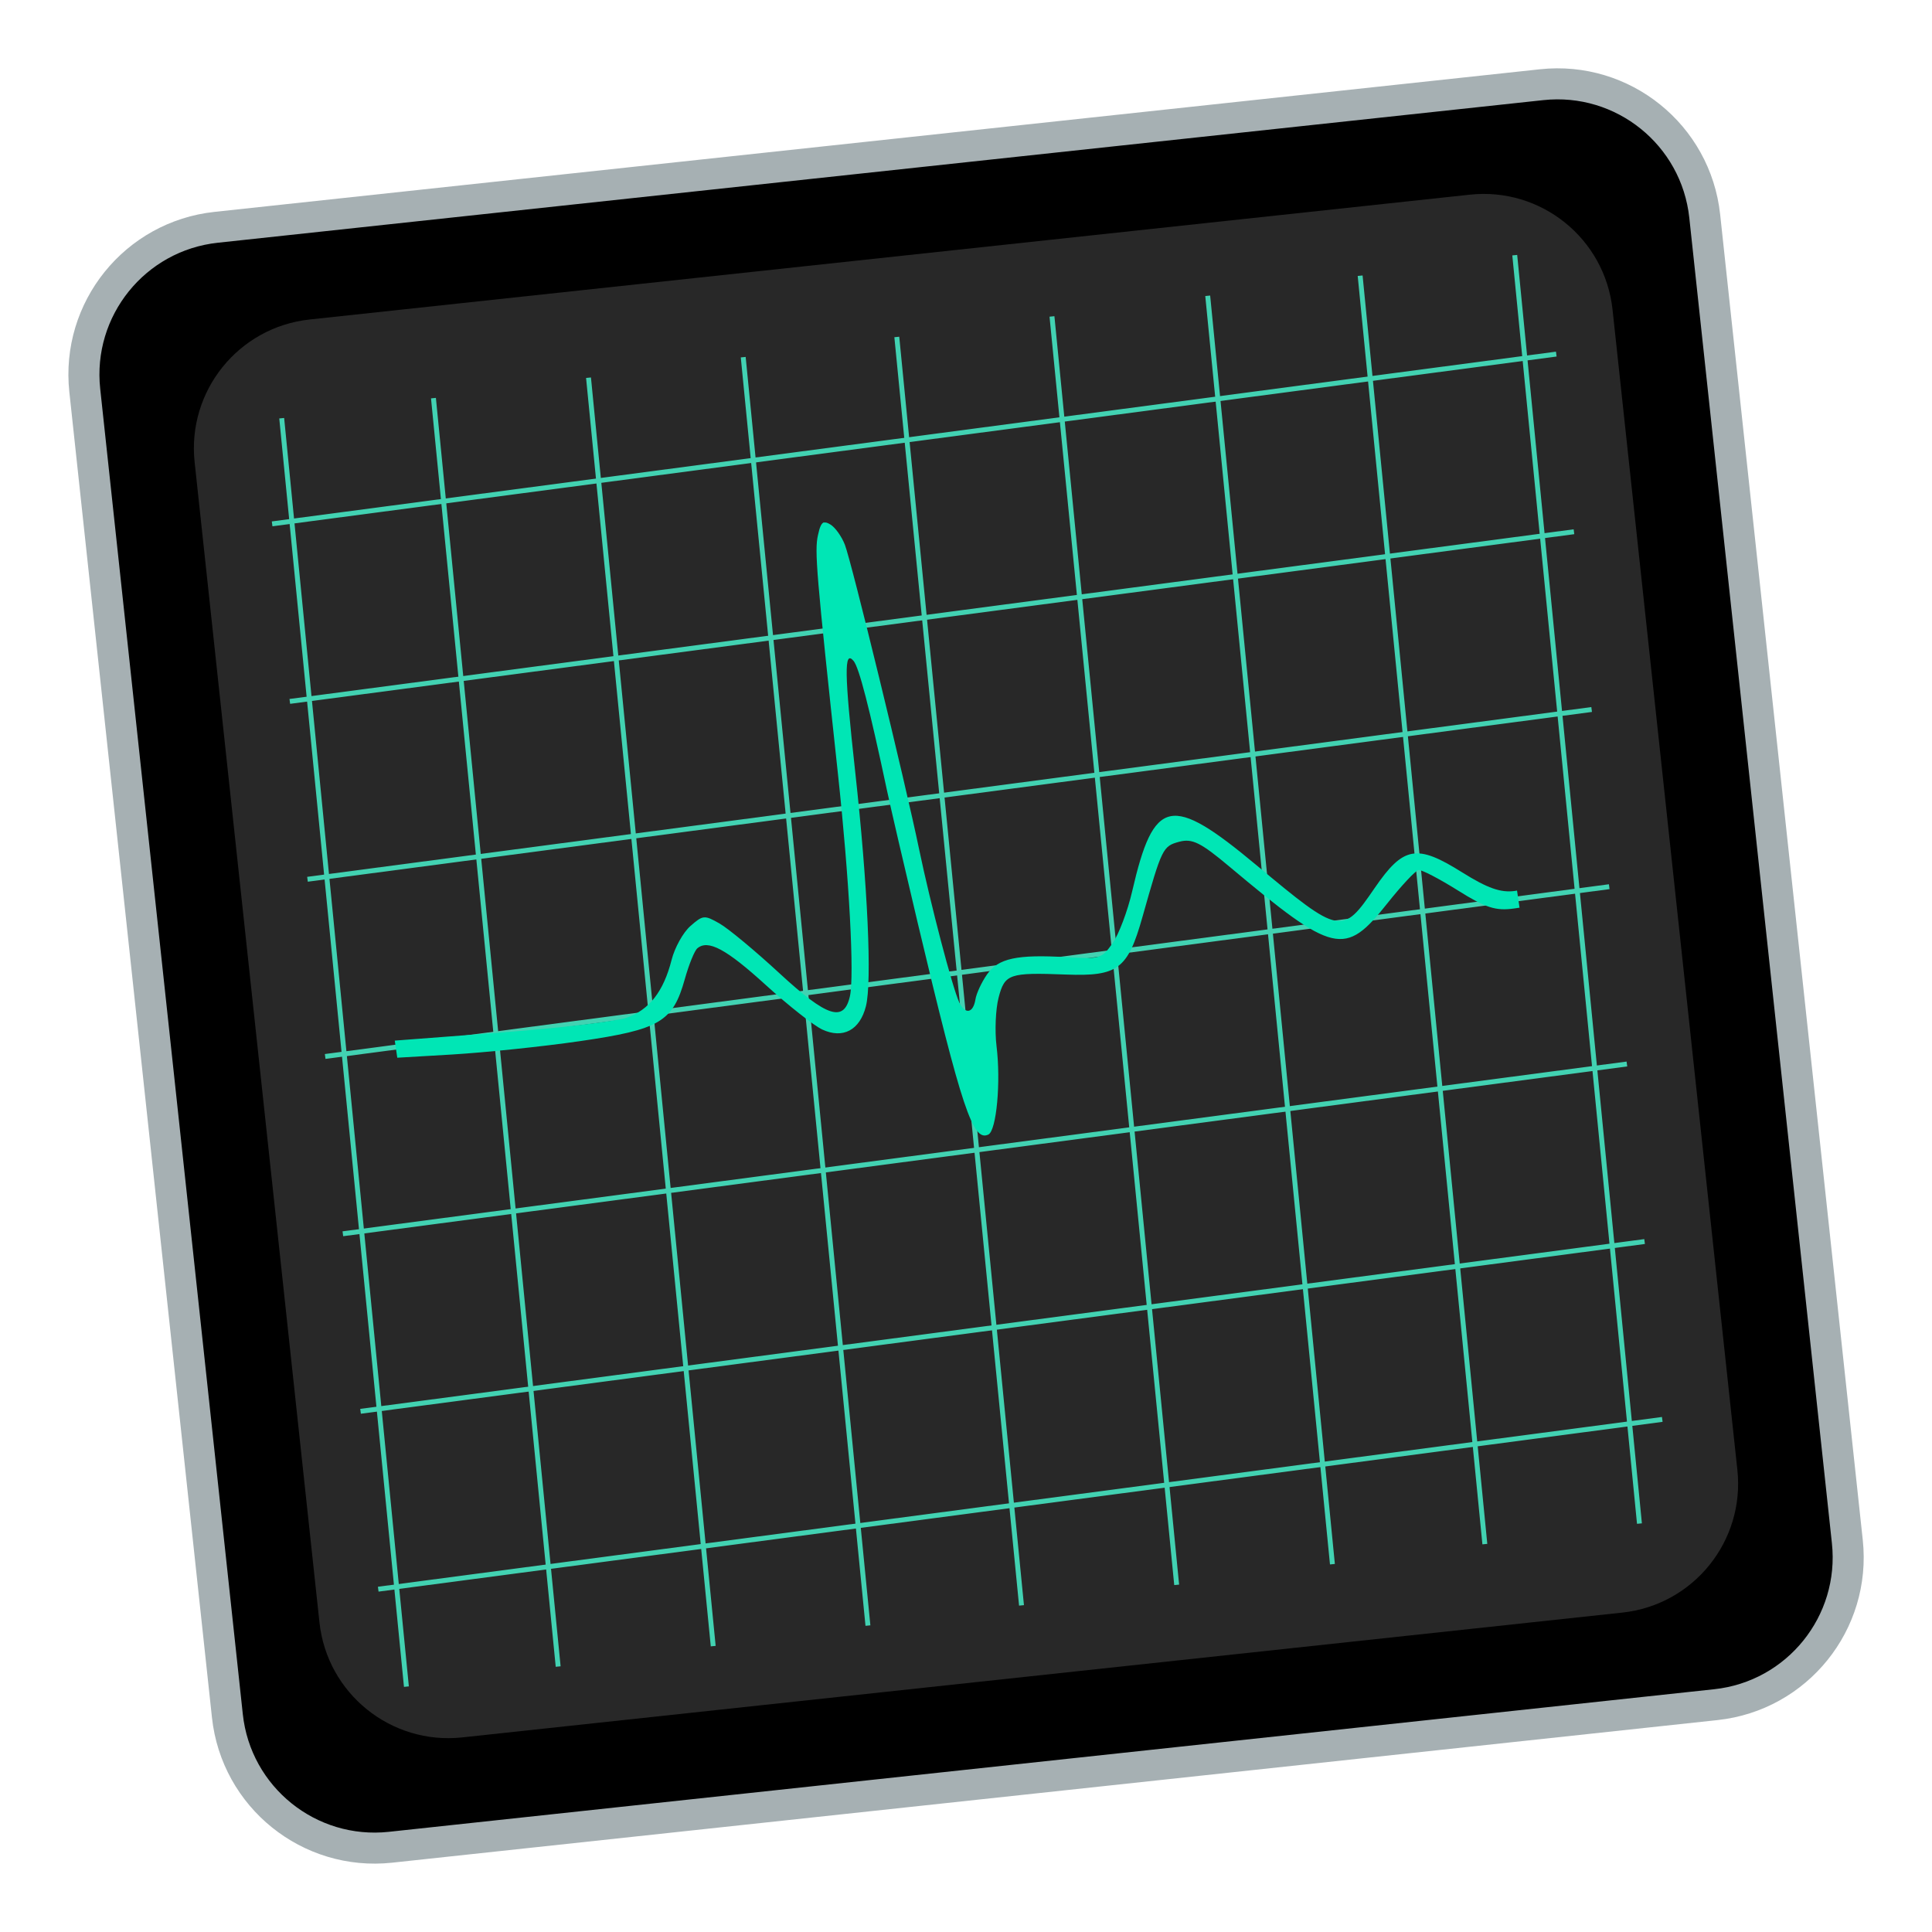
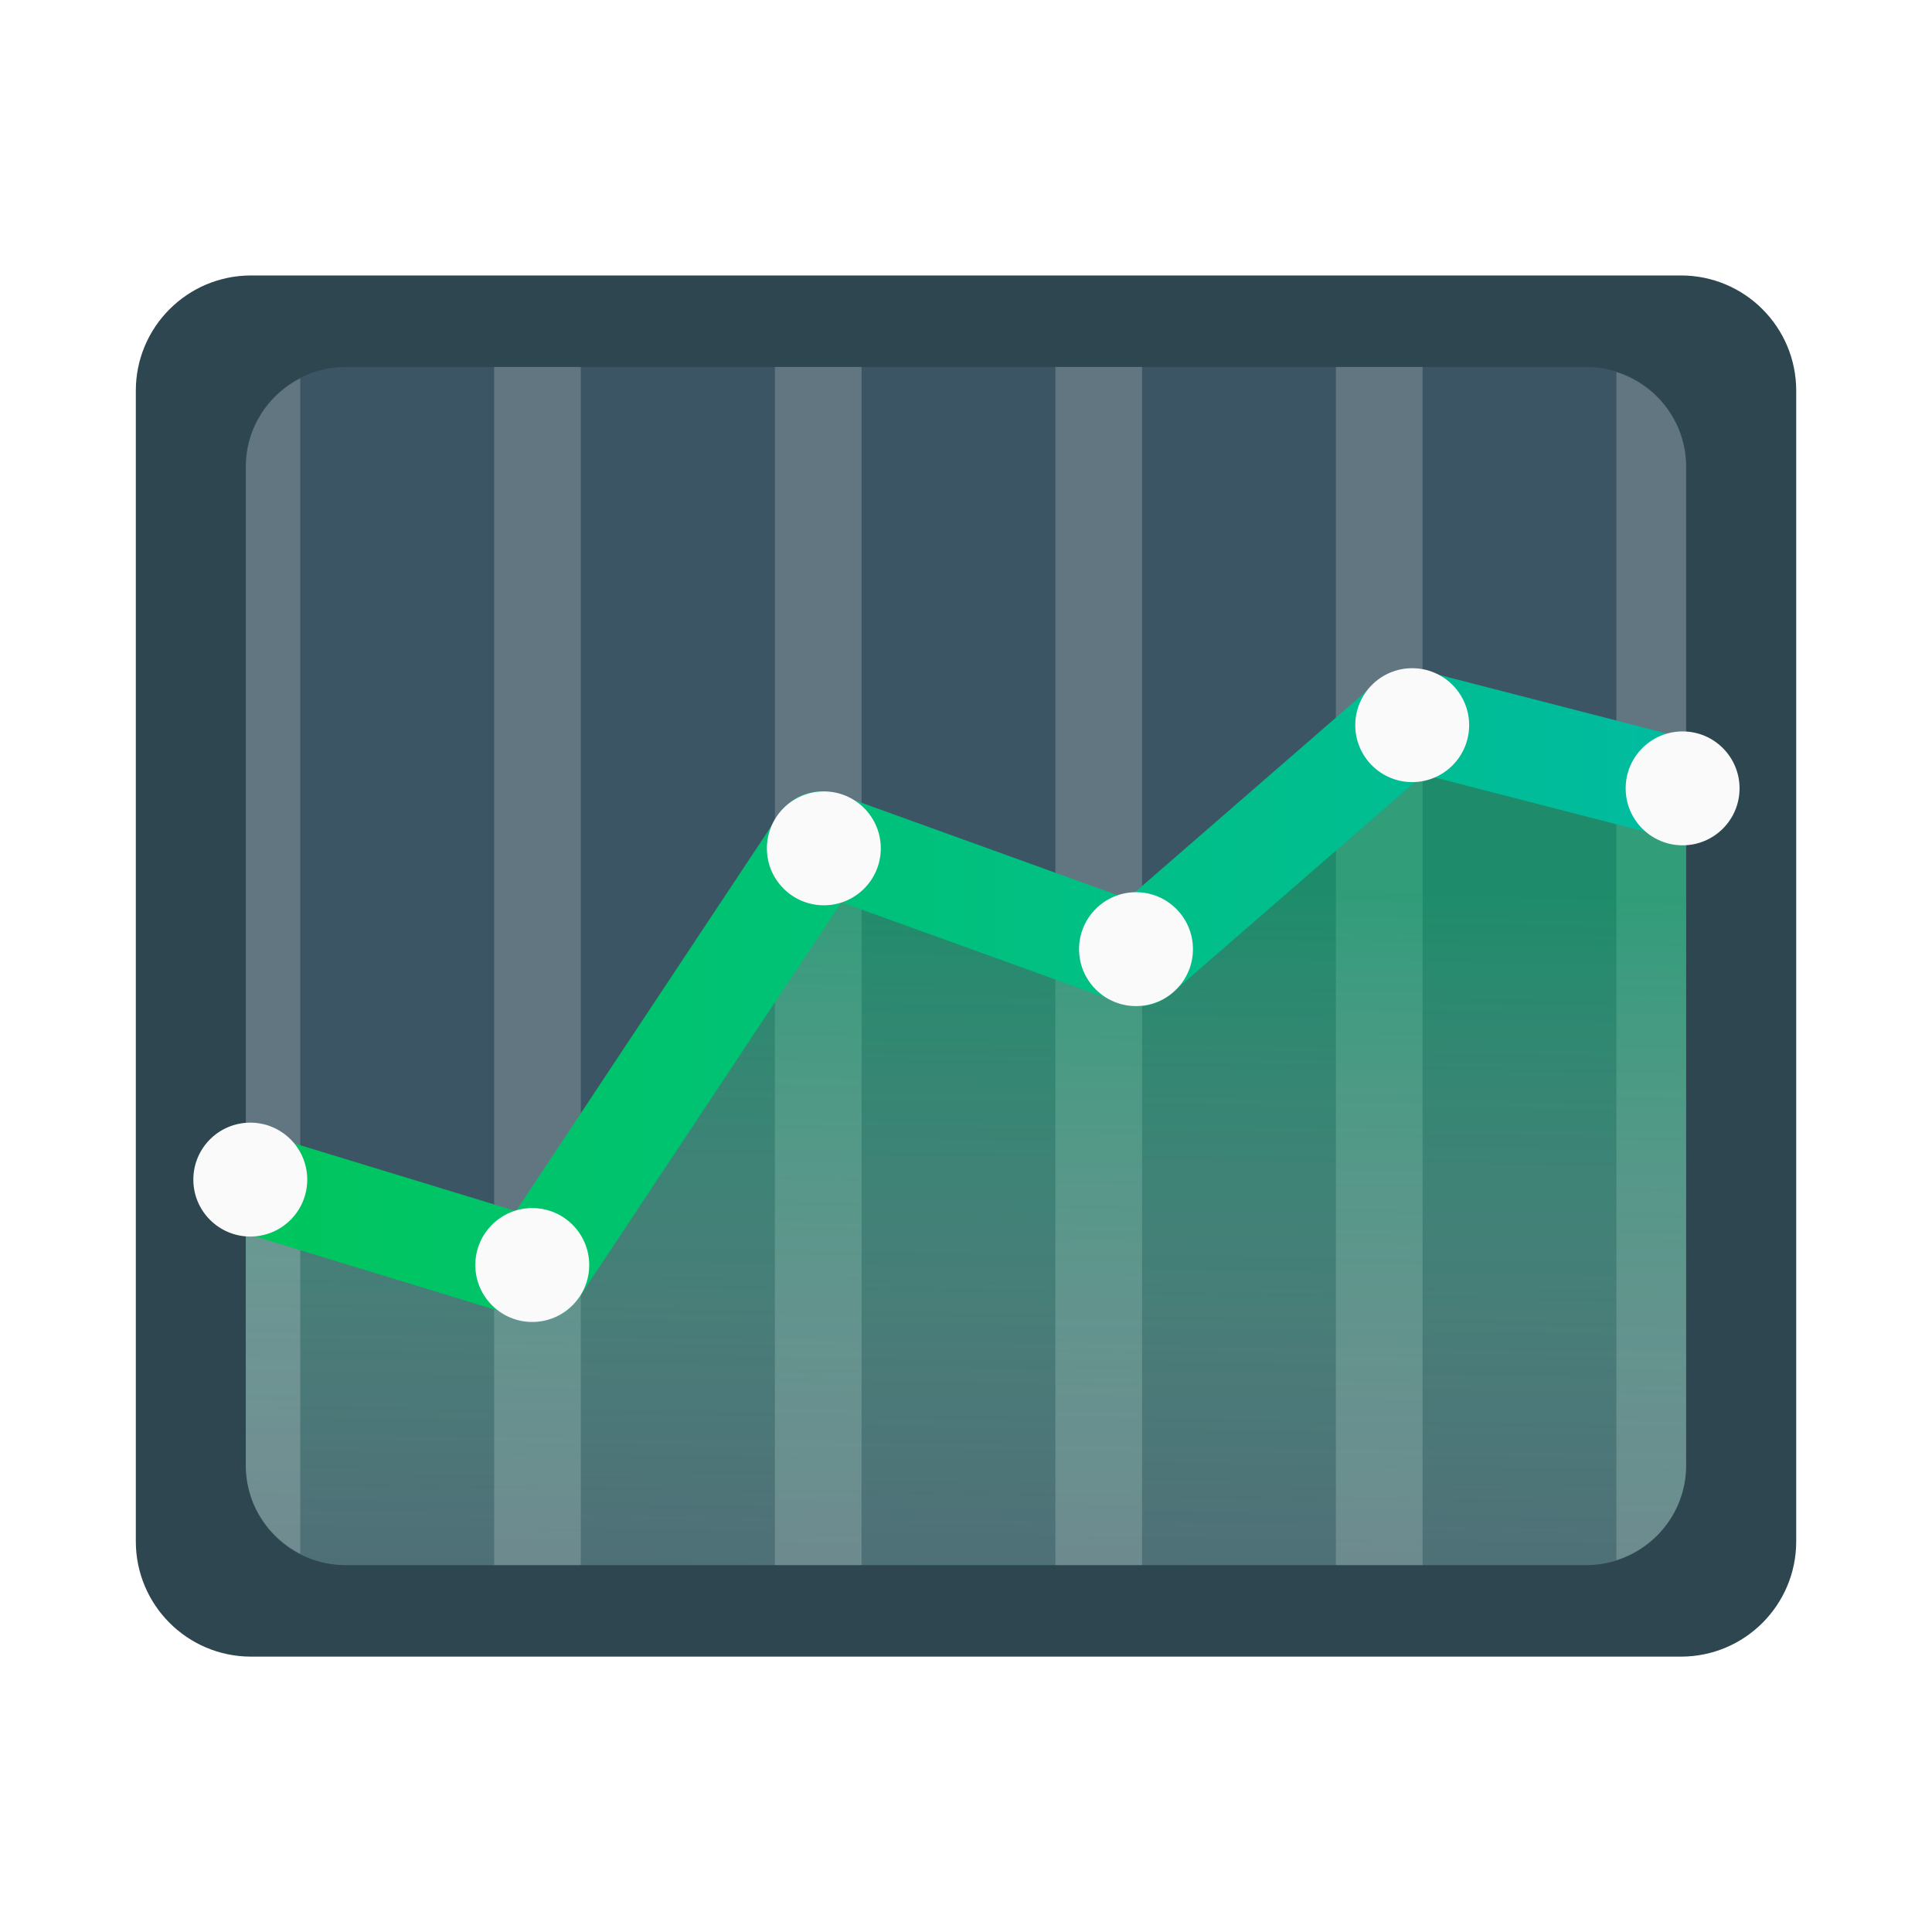
- <svg xmlns="http://www.w3.org/2000/svg" xmlns:ns1="http://www.openswatchbook.org/uri/2009/osb" xmlns:xlink="http://www.w3.org/1999/xlink" id="svg880" version="1.1" viewBox="0 0 16.933 16.933" height="64" width="64">
+ <svg xmlns="http://www.w3.org/2000/svg" xmlns:ns1="http://www.openswatchbook.org/uri/2009/osb" xmlns:xlink="http://www.w3.org/1999/xlink" width="64" height="64" viewBox="0 0 16.933 16.933" version="1.1" id="svg880">
  <defs id="defs874">
-     <linearGradient id="linearGradient6987" ns1:paint="solid">
-       <stop style="stop-color:#77d2fb;stop-opacity:1;" offset="0" id="stop6985" />
+     <linearGradient ns1:paint="solid" id="linearGradient6987">
+       <stop id="stop6985" offset="0" style="stop-color:#77d2fb;stop-opacity:1;" />
    </linearGradient>
-     <linearGradient id="i" x1="400.4" x2="400.4" y1="545.62" y2="517.62" gradientTransform="matrix(0.41967,0,0,0.41967,-173.34,-178.23)" gradientUnits="userSpaceOnUse">
-       <stop stop-color="#d3d3d3" offset="0" id="stop2" />
-       <stop stop-color="#fcf9f9" offset="1" id="stop4" />
+     <linearGradient gradientUnits="userSpaceOnUse" gradientTransform="matrix(0.41967,0,0,0.41967,-173.34,-178.23)" y2="517.62" y1="545.62" x2="400.4" x1="400.4" id="i">
+       <stop id="stop2" offset="0" stop-color="#d3d3d3" />
+       <stop id="stop4" offset="1" stop-color="#fcf9f9" />
    </linearGradient>
-     <linearGradient id="f" x1="400.4" x2="400.4" y1="545.62" y2="517.62" gradientTransform="matrix(0.43343,0,0,0.43343,-193.09,-179.69)" gradientUnits="userSpaceOnUse">
-       <stop stop-color="#8d3aff" offset="0" id="stop7" />
-       <stop stop-color="#ff3680" offset="1" id="stop9" />
+     <linearGradient gradientUnits="userSpaceOnUse" gradientTransform="matrix(0.43343,0,0,0.43343,-193.09,-179.69)" y2="517.62" y1="545.62" x2="400.4" x1="400.4" id="f">
+       <stop id="stop7" offset="0" stop-color="#8d3aff" />
+       <stop id="stop9" offset="1" stop-color="#ff3680" />
    </linearGradient>
-     <linearGradient id="linearGradient1448" x1="3.969" x2="3.969" y1="16.404" y2="2.646" gradientTransform="matrix(0.9114669,0,0,0.9114669,0.7496588,280.8163)" gradientUnits="userSpaceOnUse">
-       <stop stop-color="#ebf0f5" offset="0" id="stop12" />
-       <stop stop-color="#fafafa" offset="1" id="stop14" />
+     <linearGradient gradientUnits="userSpaceOnUse" gradientTransform="matrix(0.9114669,0,0,0.9114669,0.7496588,280.8163)" y2="2.646" y1="16.404" x2="3.969" x1="3.969" id="linearGradient1448">
+       <stop id="stop12" offset="0" stop-color="#ebf0f5" />
+       <stop id="stop14" offset="1" stop-color="#fafafa" />
    </linearGradient>
-     <linearGradient id="k-7" x1="423.39" x2="433.31" y1="540.19" y2="524.17" gradientTransform="matrix(0.48338,0,0,0.48338,-200.71,-248.05)" gradientUnits="userSpaceOnUse">
-       <stop stop-color="#ff4bfa" stop-opacity=".8" offset="0" id="stop17" />
-       <stop stop-color="#ffaa4b" offset="1" id="stop19" />
+     <linearGradient gradientUnits="userSpaceOnUse" gradientTransform="matrix(0.48338,0,0,0.48338,-200.71,-248.05)" y2="524.17" y1="540.19" x2="433.31" x1="423.39" id="k-7">
+       <stop id="stop17" offset="0" stop-opacity=".8" stop-color="#ff4bfa" />
+       <stop id="stop19" offset="1" stop-color="#ffaa4b" />
    </linearGradient>
-     <filter style="color-interpolation-filters:sRGB" id="filter1877-5" x="-0.027" y="-0.021" width="1.055" height="1.043">
-       <feGaussianBlur stdDeviation="0.073" id="feGaussianBlur22" />
+     <filter height="1.043" width="1.055" y="-0.021" x="-0.027" id="filter1877-5" style="color-interpolation-filters:sRGB">
+       <feGaussianBlur id="feGaussianBlur22" stdDeviation="0.073" />
    </filter>
-     <filter style="color-interpolation-filters:sRGB" id="filter861-3" x="-0.027" y="-0.027" width="1.054" height="1.054">
-       <feGaussianBlur stdDeviation="0.164" id="feGaussianBlur25" />
+     <filter height="1.054" width="1.054" y="-0.027" x="-0.027" id="filter861-3" style="color-interpolation-filters:sRGB">
+       <feGaussianBlur id="feGaussianBlur25" stdDeviation="0.164" />
    </filter>
-     <linearGradient id="linearGradient1407" x1="400.4" x2="400.4" y1="545.62" y2="517.62" gradientTransform="matrix(0.4196783,0,0,0.4196783,-173.3434,101.8331)" gradientUnits="userSpaceOnUse" xlink:href="#i" />
-     <linearGradient id="linearGradient1409" x1="400.4" x2="400.4" y1="545.62" y2="517.62" gradientTransform="matrix(0.4334385,0,0,0.4334385,-193.0938,100.3731)" gradientUnits="userSpaceOnUse" xlink:href="#f" />
-     <linearGradient y2="517.62" x2="400.4" y1="545.62" x1="400.4" gradientTransform="matrix(0.4196783,0,0,0.4196783,-173.3434,101.8331)" gradientUnits="userSpaceOnUse" id="linearGradient1030" xlink:href="#i" />
-     <linearGradient y2="517.62" x2="400.4" y1="545.62" x1="400.4" gradientTransform="matrix(0.4334385,0,0,0.4334385,-193.0938,100.3731)" gradientUnits="userSpaceOnUse" id="linearGradient1032" xlink:href="#f" />
-     <linearGradient id="linearGradient938" x1="80.368" x2="82.141" y1="13.177" y2="14.704" gradientTransform="matrix(0.9615589,0,0,0.9615589,-65.27634,278.375)" gradientUnits="userSpaceOnUse">
-       <stop stop-color="#fafafa" offset="0" id="stop936" />
-       <stop stop-color="#90a0b3" offset="1" id="stop938" />
+     <linearGradient xlink:href="#i" gradientUnits="userSpaceOnUse" gradientTransform="matrix(0.4196783,0,0,0.4196783,-173.3434,101.8331)" y2="517.62" y1="545.62" x2="400.4" x1="400.4" id="linearGradient1407" />
+     <linearGradient xlink:href="#f" gradientUnits="userSpaceOnUse" gradientTransform="matrix(0.4334385,0,0,0.4334385,-193.0938,100.3731)" y2="517.62" y1="545.62" x2="400.4" x1="400.4" id="linearGradient1409" />
+     <linearGradient xlink:href="#i" id="linearGradient1030" gradientUnits="userSpaceOnUse" gradientTransform="matrix(0.4196783,0,0,0.4196783,-173.3434,101.8331)" x1="400.4" y1="545.62" x2="400.4" y2="517.62" />
+     <linearGradient xlink:href="#f" id="linearGradient1032" gradientUnits="userSpaceOnUse" gradientTransform="matrix(0.4334385,0,0,0.4334385,-193.0938,100.3731)" x1="400.4" y1="545.62" x2="400.4" y2="517.62" />
+     <linearGradient gradientUnits="userSpaceOnUse" gradientTransform="matrix(0.9615589,0,0,0.9615589,-65.27634,278.375)" y2="14.704" y1="13.177" x2="82.141" x1="80.368" id="linearGradient938">
+       <stop id="stop936" offset="0" stop-color="#fafafa" />
+       <stop id="stop938" offset="1" stop-color="#90a0b3" />
    </linearGradient>
-     <filter id="filter1066" x="-.064" y="-.057" width="1.128" height="1.113" color-interpolation-filters="sRGB">
-       <feGaussianBlur stdDeviation="0.227" id="feGaussianBlur941" />
+     <filter color-interpolation-filters="sRGB" height="1.113" width="1.128" y="-.057" x="-.064" id="filter1066">
+       <feGaussianBlur id="feGaussianBlur941" stdDeviation="0.227" />
    </filter>
-     <filter id="filter1100" x="-.122" y="-.118" width="1.244" height="1.237" color-interpolation-filters="sRGB">
-       <feGaussianBlur stdDeviation="0.476" id="feGaussianBlur944" />
+     <filter color-interpolation-filters="sRGB" height="1.237" width="1.244" y="-.118" x="-.122" id="filter1100">
+       <feGaussianBlur id="feGaussianBlur944" stdDeviation="0.476" />
    </filter>
-     <linearGradient id="linearGradient938-5" x1="80.368" x2="82.141" y1="13.177" y2="14.704" gradientTransform="matrix(0.9615589,0,0,0.9615589,-66.74797,277.1188)" gradientUnits="userSpaceOnUse">
-       <stop stop-color="#fafafa" offset="0" id="stop1040" />
-       <stop stop-color="#90a0b3" offset="1" id="stop1042" />
+     <linearGradient gradientUnits="userSpaceOnUse" gradientTransform="matrix(0.9615589,0,0,0.9615589,-66.74797,277.1188)" y2="14.704" y1="13.177" x2="82.141" x1="80.368" id="linearGradient938-5">
+       <stop id="stop1040" offset="0" stop-color="#fafafa" />
+       <stop id="stop1042" offset="1" stop-color="#90a0b3" />
    </linearGradient>
-     <filter id="filter1066-6" x="-.064" y="-.057" width="1.128" height="1.113" color-interpolation-filters="sRGB">
-       <feGaussianBlur stdDeviation="0.227" id="feGaussianBlur1045" />
+     <filter color-interpolation-filters="sRGB" height="1.113" width="1.128" y="-.057" x="-.064" id="filter1066-6">
+       <feGaussianBlur id="feGaussianBlur1045" stdDeviation="0.227" />
    </filter>
-     <filter id="filter1100-2" x="-.122" y="-.118" width="1.244" height="1.237" color-interpolation-filters="sRGB">
-       <feGaussianBlur stdDeviation="0.476" id="feGaussianBlur1048" />
+     <filter color-interpolation-filters="sRGB" height="1.237" width="1.244" y="-.118" x="-.122" id="filter1100-2">
+       <feGaussianBlur id="feGaussianBlur1048" stdDeviation="0.476" />
    </filter>
+     <linearGradient id="linearGradient1068" x1="73.52" x2="89.099" y1="18.109" y2="18.109" gradientTransform="translate(-25.384,-5.7584)" gradientUnits="userSpaceOnUse">
+       <stop stop-color="#00c65b" offset="0" id="stop900" />
+       <stop stop-color="#01bba1" offset="1" id="stop902" />
+     </linearGradient>
+     <linearGradient id="linearGradient1113" x1="55.594" x2="55.433" y1="22.689" y2="34.054" gradientTransform="translate(0,-11.552)" gradientUnits="userSpaceOnUse">
+       <stop stop-color="#00c370" stop-opacity=".5" offset="0" id="stop905" />
+       <stop stop-color="#fafafa" stop-opacity="0" offset="1" id="stop907" />
+     </linearGradient>
  </defs>
-   <g transform="translate(0,-280.0666)" id="layer1">
-     <rect transform="rotate(-6.140881)" ry="1.298" y="280.643" x="-29.587" height="14.28" width="14.28" id="rect1626" style="opacity:1;fill:#000000;fill-opacity:1;stroke:#a6b0b3;stroke-width:0.272;stroke-miterlimit:4;stroke-dasharray:none;stroke-opacity:1" />
-     <rect style="opacity:1;fill:#282828;fill-opacity:1;stroke:none;stroke-width:0.238;stroke-miterlimit:4;stroke-dasharray:none;stroke-opacity:1" id="rect1636" width="12.499" height="12.499" x="-28.697" y="281.534" ry="1.136" transform="rotate(-6.140881)" />
-     <g id="g42" transform="matrix(1.00002,0,0,1.00002,-21.83443,280.9636)" style="fill:#5e4aa6;stroke-width:0.265">
-       <circle id="circle34" r="0" cy="-328.38" cx="-330.35" />
-       <circle id="circle36" r="0" cy="-326.25" cx="-312.11" />
-       <circle id="circle38" r="0" cy="-333.07" cx="-306.02" />
-       <circle id="circle40" r="0" cy="-326.01" cx="-308.84" />
+   <g id="layer1" transform="translate(0,-280.0666)">
+     <g style="fill:#5e4aa6;stroke-width:0.265" transform="matrix(1.00002,0,0,1.00002,-21.83443,280.9636)" id="g42">
+       <circle cx="-330.35" cy="-328.38" r="0" id="circle34" />
+       <circle cx="-312.11" cy="-326.25" r="0" id="circle36" />
+       <circle cx="-306.02" cy="-333.07" r="0" id="circle38" />
+       <circle cx="-308.84" cy="-326.01" r="0" id="circle40" />
    </g>
-     <circle id="circle44" r="0" cy="325.024" cx="-5.235" style="fill:url(#linearGradient1030);stroke-width:0.265;image-rendering:optimizeSpeed" />
-     <circle id="circle46" r="0" cy="330.886" cx="-19.466" style="fill:none;stroke:url(#linearGradient1032);stroke-width:0.563;image-rendering:optimizeSpeed" />
-     <g id="g56" transform="matrix(1.00002,0,0,1.00002,-21.83443,280.9636)" style="fill:#5e4aa6;stroke-width:0.265">
-       <circle id="circle48" r="0" cy="-328.38" cx="-330.35" />
-       <circle id="circle50" r="0" cy="-326.25" cx="-312.11" />
-       <circle id="circle52" r="0" cy="-333.07" cx="-306.02" />
-       <circle id="circle54" r="0" cy="-326.01" cx="-308.84" />
+     <circle style="fill:url(#linearGradient1030);stroke-width:0.265;image-rendering:optimizeSpeed" cx="-5.235" cy="325.024" r="0" id="circle44" />
+     <circle style="fill:none;stroke:url(#linearGradient1032);stroke-width:0.563;image-rendering:optimizeSpeed" cx="-19.466" cy="330.886" r="0" id="circle46" />
+     <g style="fill:#5e4aa6;stroke-width:0.265" transform="matrix(1.00002,0,0,1.00002,-21.83443,280.9636)" id="g56">
+       <circle cx="-330.35" cy="-328.38" r="0" id="circle48" />
+       <circle cx="-312.11" cy="-326.25" r="0" id="circle50" />
+       <circle cx="-306.02" cy="-333.07" r="0" id="circle52" />
+       <circle cx="-308.84" cy="-326.01" r="0" id="circle54" />
    </g>
-     <circle id="circle58" r="0" cy="325.024" cx="-5.235" style="fill:url(#linearGradient1407);stroke-width:0.265;image-rendering:optimizeSpeed" />
-     <circle id="circle60" r="0" cy="330.886" cx="-19.466" style="fill:none;stroke:url(#linearGradient1409);stroke-width:0.563;image-rendering:optimizeSpeed" />
-     <path style="fill:none;stroke:#42d2b2;stroke-width:0.043;stroke-linecap:butt;stroke-linejoin:miter;stroke-miterlimit:4;stroke-dasharray:none;stroke-opacity:1" d="m 2.469,283.732 1.093,11.117" id="path918-6" />
-     <path id="path920" d="m 3.799,283.556 1.093,11.117" style="fill:none;stroke:#42d2b2;stroke-width:0.043;stroke-linecap:butt;stroke-linejoin:miter;stroke-miterlimit:4;stroke-dasharray:none;stroke-opacity:1" />
-     <path style="fill:none;stroke:#42d2b2;stroke-width:0.043;stroke-linecap:butt;stroke-linejoin:miter;stroke-miterlimit:4;stroke-dasharray:none;stroke-opacity:1" d="m 5.158,283.377 1.093,11.117" id="path922" />
-     <path id="path924" d="m 6.514,283.197 1.093,11.117" style="fill:none;stroke:#42d2b2;stroke-width:0.043;stroke-linecap:butt;stroke-linejoin:miter;stroke-miterlimit:4;stroke-dasharray:none;stroke-opacity:1" />
-     <path style="fill:none;stroke:#42d2b2;stroke-width:0.043;stroke-linecap:butt;stroke-linejoin:miter;stroke-miterlimit:4;stroke-dasharray:none;stroke-opacity:1" d="m 7.86,283.02 1.093,11.117" id="path926" />
-     <path id="path928" d="m 9.22,282.84 1.093,11.117" style="fill:none;stroke:#42d2b2;stroke-width:0.043;stroke-linecap:butt;stroke-linejoin:miter;stroke-miterlimit:4;stroke-dasharray:none;stroke-opacity:1" />
-     <path style="fill:none;stroke:#42d2b2;stroke-width:0.043;stroke-linecap:butt;stroke-linejoin:miter;stroke-miterlimit:4;stroke-dasharray:none;stroke-opacity:1" d="m 10.585,282.659 1.093,11.117" id="path930" />
-     <path id="path932" d="m 11.921,282.483 1.093,11.117" style="fill:none;stroke:#42d2b2;stroke-width:0.043;stroke-linecap:butt;stroke-linejoin:miter;stroke-miterlimit:4;stroke-dasharray:none;stroke-opacity:1" />
-     <path style="fill:none;stroke:#42d2b2;stroke-width:0.043;stroke-linecap:butt;stroke-linejoin:miter;stroke-miterlimit:4;stroke-dasharray:none;stroke-opacity:1" d="m 13.276,282.303 1.093,11.117" id="path934" />
-     <path style="fill:none;stroke:#42d2b2;stroke-width:0.043;stroke-linecap:butt;stroke-linejoin:miter;stroke-miterlimit:4;stroke-dasharray:none;stroke-opacity:1" d="M 2.385,284.658 13.64,283.17" id="path936-7" />
-     <path id="path938" d="M 2.54,286.214 13.795,284.727" style="fill:none;stroke:#42d2b2;stroke-width:0.043;stroke-linecap:butt;stroke-linejoin:miter;stroke-miterlimit:4;stroke-dasharray:none;stroke-opacity:1" />
-     <path style="fill:none;stroke:#42d2b2;stroke-width:0.043;stroke-linecap:butt;stroke-linejoin:miter;stroke-miterlimit:4;stroke-dasharray:none;stroke-opacity:1" d="M 2.695,287.773 13.95,286.285" id="path940" />
-     <path id="path942" d="M 2.85,289.326 14.104,287.838" style="fill:none;stroke:#42d2b2;stroke-width:0.043;stroke-linecap:butt;stroke-linejoin:miter;stroke-miterlimit:4;stroke-dasharray:none;stroke-opacity:1" />
-     <path style="fill:none;stroke:#42d2b2;stroke-width:0.043;stroke-linecap:butt;stroke-linejoin:miter;stroke-miterlimit:4;stroke-dasharray:none;stroke-opacity:1" d="M 3.005,290.88 14.259,289.392" id="path944" />
-     <path id="path946" d="M 3.16,292.436 14.414,290.948" style="fill:none;stroke:#42d2b2;stroke-width:0.043;stroke-linecap:butt;stroke-linejoin:miter;stroke-miterlimit:4;stroke-dasharray:none;stroke-opacity:1" />
-     <path style="fill:none;stroke:#42d2b2;stroke-width:0.043;stroke-linecap:butt;stroke-linejoin:miter;stroke-miterlimit:4;stroke-dasharray:none;stroke-opacity:1" d="M 3.315,293.995 14.569,292.507" id="path948" />
-     <path id="path1056-3" style="fill:#00e6b5;fill-opacity:1;stroke-width:0.399" d="m 7.223,284.644 c -0.024,0.007 -0.039,0.042 -0.054,0.113 -0.031,0.138 -0.015,0.327 0.175,2.091 0.1,0.931 0.145,1.771 0.105,1.95 -0.052,0.232 -0.201,0.183 -0.615,-0.199 -0.213,-0.197 -0.45,-0.394 -0.527,-0.438 -0.133,-0.076 -0.146,-0.075 -0.256,0.022 -0.064,0.056 -0.138,0.19 -0.165,0.297 -0.07,0.276 -0.196,0.439 -0.396,0.507 -0.095,0.032 -0.6,0.092 -1.123,0.131 l -0.907,0.069 c 0.007,0.05 0.015,0.1 0.022,0.15 l 0.477,-0.028 c 0.286,-0.017 0.791,-0.069 1.122,-0.117 0.703,-0.102 0.816,-0.169 0.921,-0.544 0.036,-0.128 0.085,-0.249 0.11,-0.27 0.094,-0.079 0.253,0.006 0.6,0.322 0.198,0.18 0.42,0.355 0.495,0.39 0.181,0.084 0.329,0.005 0.382,-0.203 0.055,-0.212 0.016,-1.061 -0.094,-2.06 -0.095,-0.863 -0.098,-1.067 -0.014,-0.968 0.048,0.057 0.138,0.406 0.292,1.131 0.032,0.15 0.153,0.671 0.269,1.16 0.389,1.639 0.486,1.927 0.621,1.86 0.071,-0.036 0.11,-0.461 0.071,-0.776 -0.016,-0.132 -0.008,-0.322 0.018,-0.423 0.054,-0.209 0.093,-0.222 0.592,-0.203 0.454,0.017 0.54,-0.048 0.668,-0.501 0.172,-0.609 0.179,-0.624 0.324,-0.663 0.113,-0.03 0.188,0.007 0.438,0.217 0.918,0.77 1.013,0.792 1.383,0.326 0.126,-0.159 0.25,-0.291 0.276,-0.295 0.027,-0.004 0.182,0.077 0.345,0.179 0.242,0.152 0.332,0.181 0.493,0.158 l 0.047,-0.007 -0.022,-0.15 -0.017,0.003 c -0.124,0.018 -0.241,-0.023 -0.463,-0.162 -0.399,-0.251 -0.516,-0.23 -0.768,0.137 -0.284,0.415 -0.301,0.412 -1.034,-0.199 -0.752,-0.627 -0.901,-0.596 -1.091,0.227 -0.04,0.174 -0.118,0.379 -0.172,0.456 -0.096,0.135 -0.109,0.139 -0.399,0.122 -0.44,-0.026 -0.603,0.009 -0.702,0.152 -0.047,0.068 -0.093,0.166 -0.101,0.219 -0.02,0.121 -0.09,0.133 -0.142,0.024 -0.059,-0.126 -0.252,-0.864 -0.351,-1.339 -0.125,-0.603 -0.591,-2.515 -0.651,-2.671 -0.028,-0.072 -0.085,-0.153 -0.128,-0.178 -0.023,-0.014 -0.04,-0.02 -0.055,-0.016 z" />
+     <circle style="fill:url(#linearGradient1407);stroke-width:0.265;image-rendering:optimizeSpeed" cx="-5.235" cy="325.024" r="0" id="circle58" />
+     <circle style="fill:none;stroke:url(#linearGradient1409);stroke-width:0.563;image-rendering:optimizeSpeed" cx="-19.466" cy="330.886" r="0" id="circle60" />
+     <g transform="matrix(0.8318564,0,0,0.8318564,-38.06987,278.5637)" id="g950">
+       <rect x="47.196" y="4.709" width="17.494" height="14.552" ry="1.214" fill="#2d4650" stroke-width="1.096" id="rect914" />
+       <rect x="48.355" y="5.673" width="15.176" height="12.624" ry="1.053" fill="#3c5564" stroke-width="0.951" id="rect916" />
+       <g fill="#fafafa" id="g928">
+         <path transform="scale(0.26458)" d="m 192.65,21.441 v 47.713 h 3.451 V 21.441 Z" opacity="0.2" style="paint-order:stroke fill markers" id="path918" />
+         <path transform="scale(0.26458)" d="m 203.83,21.441 v 47.713 h 3.451 V 21.441 Z" opacity="0.2" style="paint-order:stroke fill markers" id="path920-3" />
+         <path transform="scale(0.26458)" d="m 215,21.441 v 47.713 h 3.451 V 21.441 Z" opacity="0.2" style="paint-order:stroke fill markers" id="path922-6" />
+         <path transform="scale(0.26458)" d="m 237.34,21.645 v 47.307 c 1.609,-0.51 2.777,-1.995 2.777,-3.777 v -39.754 c 0,-1.782 -1.168,-3.265 -2.777,-3.775 z" opacity="0.2" style="paint-order:stroke fill markers" id="path924-7" />
+         <path transform="scale(0.26458)" d="m 226.17,21.441 v 47.713 h 3.451 V 21.441 Z" opacity="0.2" style="paint-order:stroke fill markers" id="path926-5" />
+       </g>
+       <path style="fill:url(#linearGradient1113)" d="m 60.626,9.385 -2.869,2.493 -3.338,-1.205 -2.995,4.514 -3.07,-0.937 v 2.994 c 0,0.583 0.469,1.053 1.053,1.053 h 13.07 c 0.583,0 1.053,-0.469 1.053,-1.053 v -7.111 z" fill="url(#linearGradient1113)" id="path930-3" />
+       <path transform="scale(0.26458)" d="m 184.93,21.893 c -1.285,0.659 -2.17,1.979 -2.17,3.527 v 39.754 c 0,1.548 0.885,2.871 2.17,3.529 z" fill="#fafafa" opacity="0.2" style="paint-order:stroke fill markers" id="path932-5" />
+       <path style="stroke:url(#linearGradient1068)" d="m 48.339,14.246 3.085,0.942 2.994,-4.514 3.338,1.205 2.87,-2.493 2.924,0.753" fill="none" stroke="url(#linearGradient1068)" stroke-linecap="round" stroke-linejoin="round" stroke-width="1.058" id="path934-6" />
+       <g fill="#fafafa" id="g948">
+         <circle cx="51.373" cy="15.135" r="0.6" style="paint-order:stroke fill markers" id="circle936" />
+         <circle cx="48.402" cy="14.235" r="0.6" style="paint-order:stroke fill markers" id="circle938" />
+         <circle cx="54.445" cy="10.745" r="0.6" style="paint-order:stroke fill markers" id="circle940" />
+         <circle cx="57.734" cy="11.807" r="0.6" style="paint-order:stroke fill markers" id="circle942" />
+         <circle cx="60.644" cy="9.447" r="0.6" style="paint-order:stroke fill markers" id="circle944" />
+         <circle cx="63.493" cy="10.113" r="0.6" style="paint-order:stroke fill markers" id="circle946" />
+       </g>
+     </g>
  </g>
</svg>
